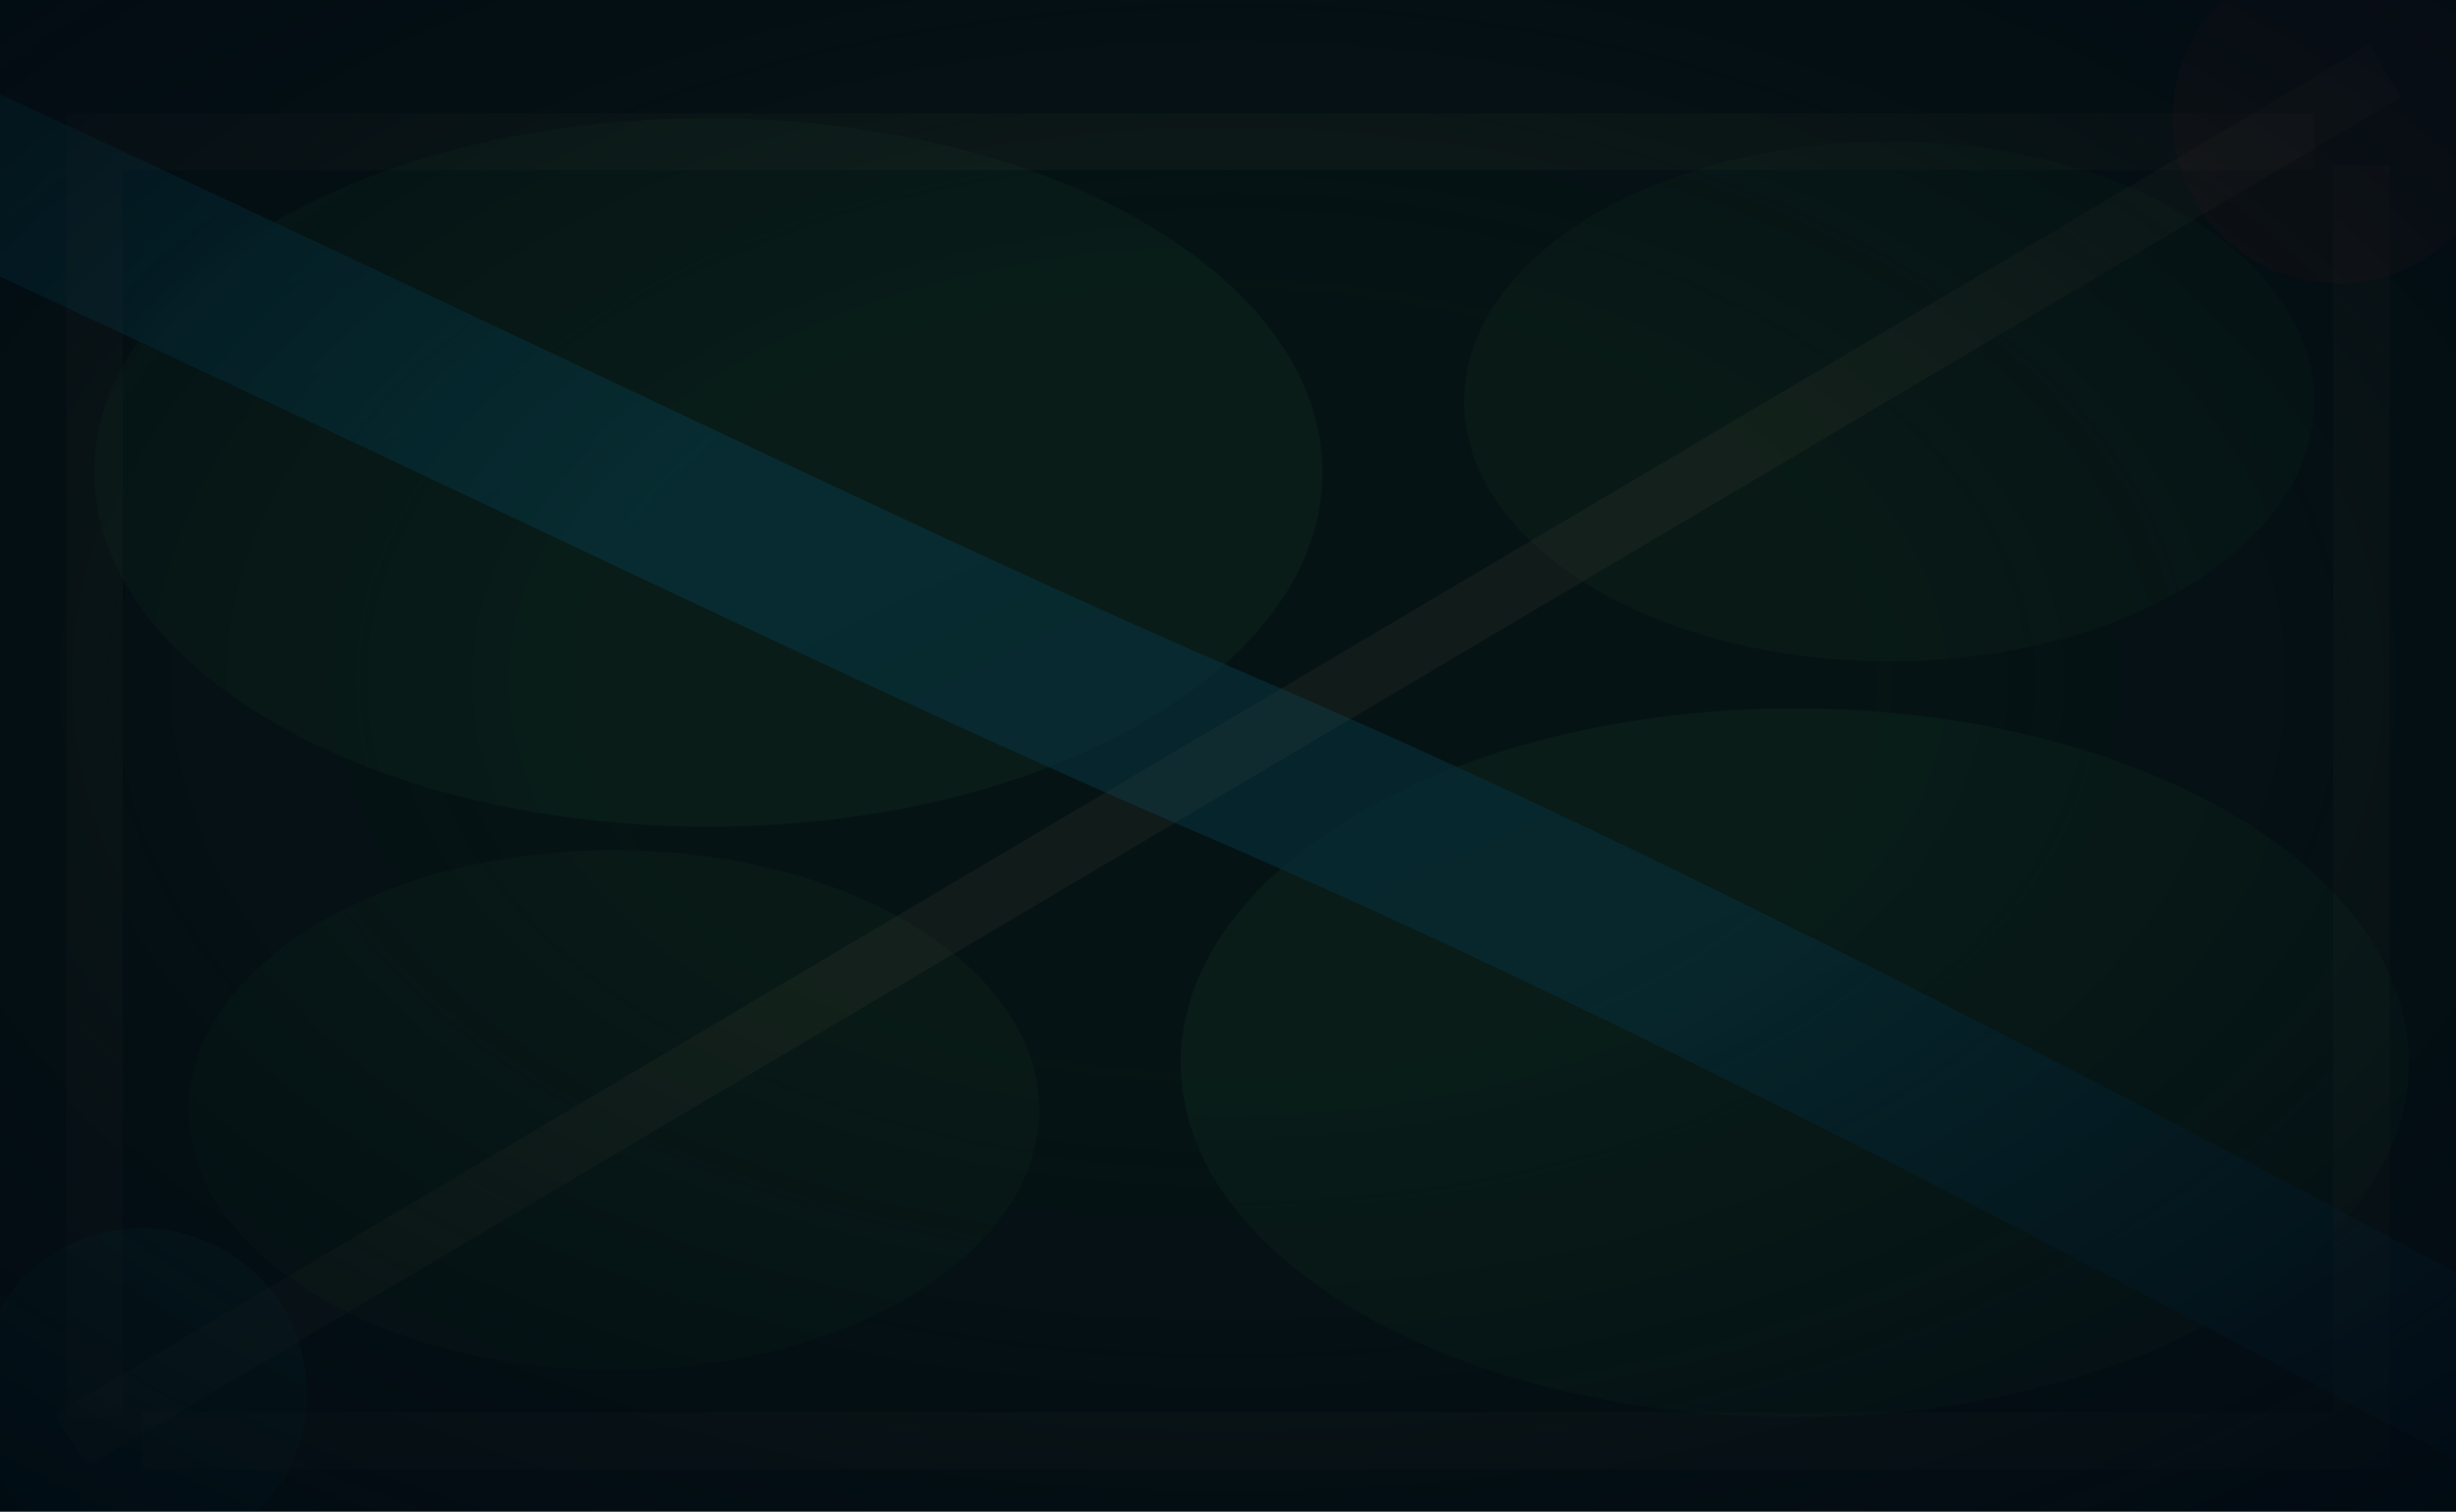
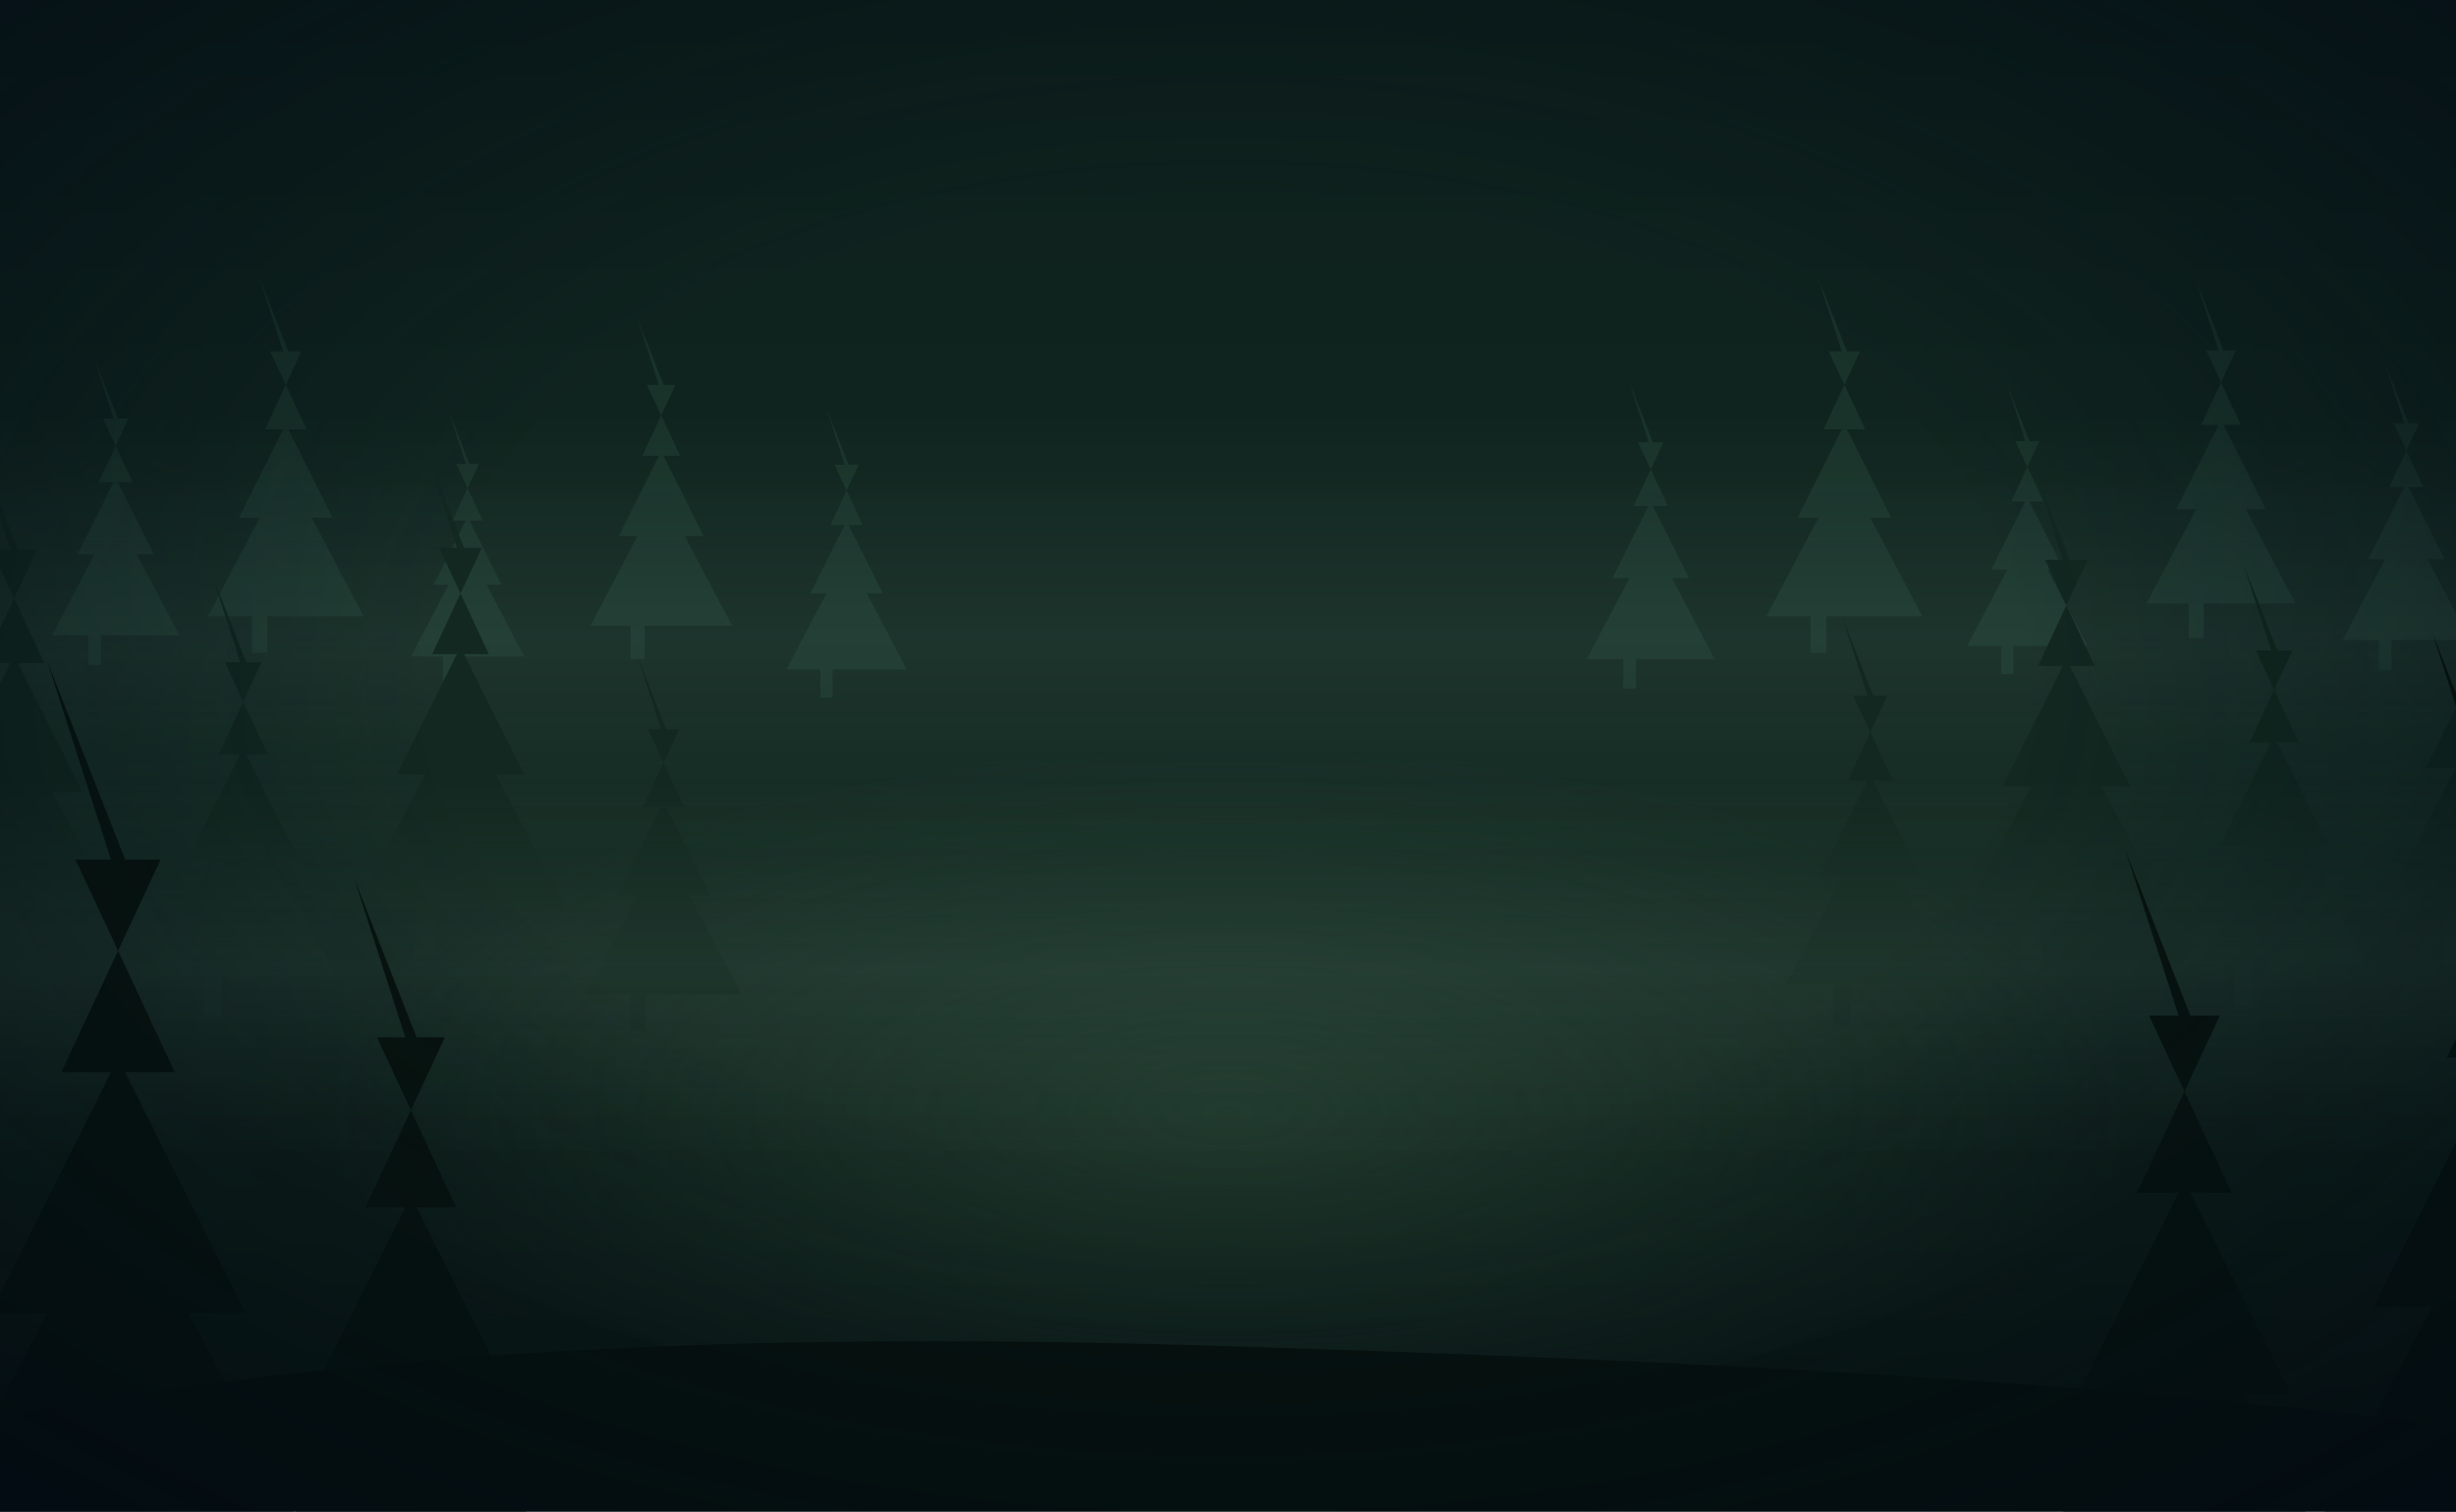
<svg xmlns="http://www.w3.org/2000/svg" viewBox="0 0 1040 640" preserveAspectRatio="xMidYMid slice">
  <defs>
-     <radialGradient id="vig" cx=".5" cy=".45" r=".75">
-       <stop offset=".35" stop-color="#010a13" stop-opacity=".15" />
-       <stop offset="1" stop-color="#010a13" stop-opacity=".92" />
+     <linearGradient id="sky" x1="0" y1="0" x2="0" y2="1">
+       <stop offset="0" stop-color="#0d1f1c" />
+       <stop offset=".55" stop-color="#132a22" />
+       <stop offset="1" stop-color="#0a1612" />
+     </linearGradient>
+     <radialGradient id="clearing" cx=".5" cy=".62" r=".45">
+       <stop offset="0" stop-color="#2c4a3a" stop-opacity=".55" />
+       <stop offset="1" stop-color="#2c4a3a" stop-opacity="0" />
    </radialGradient>
-     <linearGradient id="river" x1="0" y1="0" x2="1" y2="1">
-       <stop offset="0" stop-color="#0a6b7a" />
-       <stop offset="1" stop-color="#0a3d52" />
+     <linearGradient id="fog" x1="0" y1="0" x2="0" y2="1">
+       <stop offset="0" stop-color="#8fb3a6" stop-opacity="0" />
+       <stop offset=".5" stop-color="#8fb3a6" stop-opacity=".09" />
+       <stop offset="1" stop-color="#8fb3a6" stop-opacity="0" />
    </linearGradient>
+     <radialGradient id="vig" cx=".5" cy=".45" r=".8">
+       <stop offset=".4" stop-color="#010a13" stop-opacity="0" />
+       <stop offset="1" stop-color="#010a13" stop-opacity=".85" />
+     </radialGradient>
+     <path id="pine" d="M0-120 9-92h-5l14 30h-7l17 34h-8l20 38H-20l20-38h-8l17-34h-7l14-30h-5zM-3 10h6v14h-6z" />
  </defs>
-   <rect width="1040" height="640" fill="#0b1c17" />
-   <ellipse cx="300" cy="200" rx="260" ry="150" fill="#12301f" fill-opacity=".8" />
-   <ellipse cx="760" cy="450" rx="260" ry="150" fill="#12301f" fill-opacity=".8" />
-   <ellipse cx="260" cy="470" rx="180" ry="110" fill="#0f271a" />
-   <ellipse cx="800" cy="170" rx="180" ry="110" fill="#0f271a" />
-   <path d="M-40 60C220 180 380 260 520 320s300 140 560 280" fill="none" stroke="url(#river)" stroke-width="70" stroke-opacity=".55" />
-   <path d="M30 610 1010 30" stroke="#c8aa6e" stroke-opacity=".1" stroke-width="26" />
-   <path d="M40 600V60h940" fill="none" stroke="#c8aa6e" stroke-opacity=".08" stroke-width="24" />
-   <path d="M60 610h940V70" fill="none" stroke="#c8aa6e" stroke-opacity=".08" stroke-width="24" />
-   <circle cx="60" cy="590" r="70" fill="#0ac8b9" fill-opacity=".12" />
-   <circle cx="990" cy="50" r="70" fill="#d13639" fill-opacity=".12" />
+   <rect width="1040" height="640" fill="url(#sky)" />
+   <g fill="#1d3a30" fill-opacity=".7">
+     <use href="#pine" transform="translate(40 260) scale(.9)" />
+     <use href="#pine" transform="translate(110 250) scale(1.1)" />
+     <use href="#pine" transform="translate(190 270) scale(.8)" />
+     <use href="#pine" transform="translate(270 255) scale(1)" />
+     <use href="#pine" transform="translate(350 275) scale(.85)" />
+     <use href="#pine" transform="translate(690 270) scale(.9)" />
+     <use href="#pine" transform="translate(770 250) scale(1.1)" />
+     <use href="#pine" transform="translate(850 265) scale(.85)" />
+     <use href="#pine" transform="translate(930 245) scale(1.05)" />
+     <use href="#pine" transform="translate(1010 262) scale(.9)" />
+   </g>
+   <rect y="180" width="1040" height="180" fill="url(#fog)" />
+   <ellipse cx="520" cy="430" rx="420" ry="170" fill="url(#clearing)" />
+   <g fill="#122820">
+     <use href="#pine" transform="translate(-10 380) scale(1.6)" />
+     <use href="#pine" transform="translate(90 400) scale(1.3)" />
+     <use href="#pine" transform="translate(180 370) scale(1.5)" />
+     <use href="#pine" transform="translate(270 410) scale(1.1)" />
+     <use href="#pine" transform="translate(780 405) scale(1.2)" />
+     <use href="#pine" transform="translate(860 375) scale(1.5)" />
+     <use href="#pine" transform="translate(950 395) scale(1.3)" />
+     <use href="#pine" transform="translate(1040 370) scale(1.6)" />
+   </g>
+   <rect y="330" width="1040" height="160" fill="url(#fog)" />
+   <g fill="#08140f">
+     <use href="#pine" transform="translate(20 640) scale(3)" />
+     <use href="#pine" transform="translate(150 660) scale(2.4)" />
+     <use href="#pine" transform="translate(900 660) scale(2.5)" />
+     <use href="#pine" transform="translate(1030 640) scale(3.1)" />
+   </g>
+   <path d="M0 600c160-30 330-36 520-30s360 14 520 34v36H0z" fill="#07120e" />
  <rect width="1040" height="640" fill="url(#vig)" />
-   <rect width="1040" height="640" fill="#010a13" fill-opacity=".35" />
</svg>
